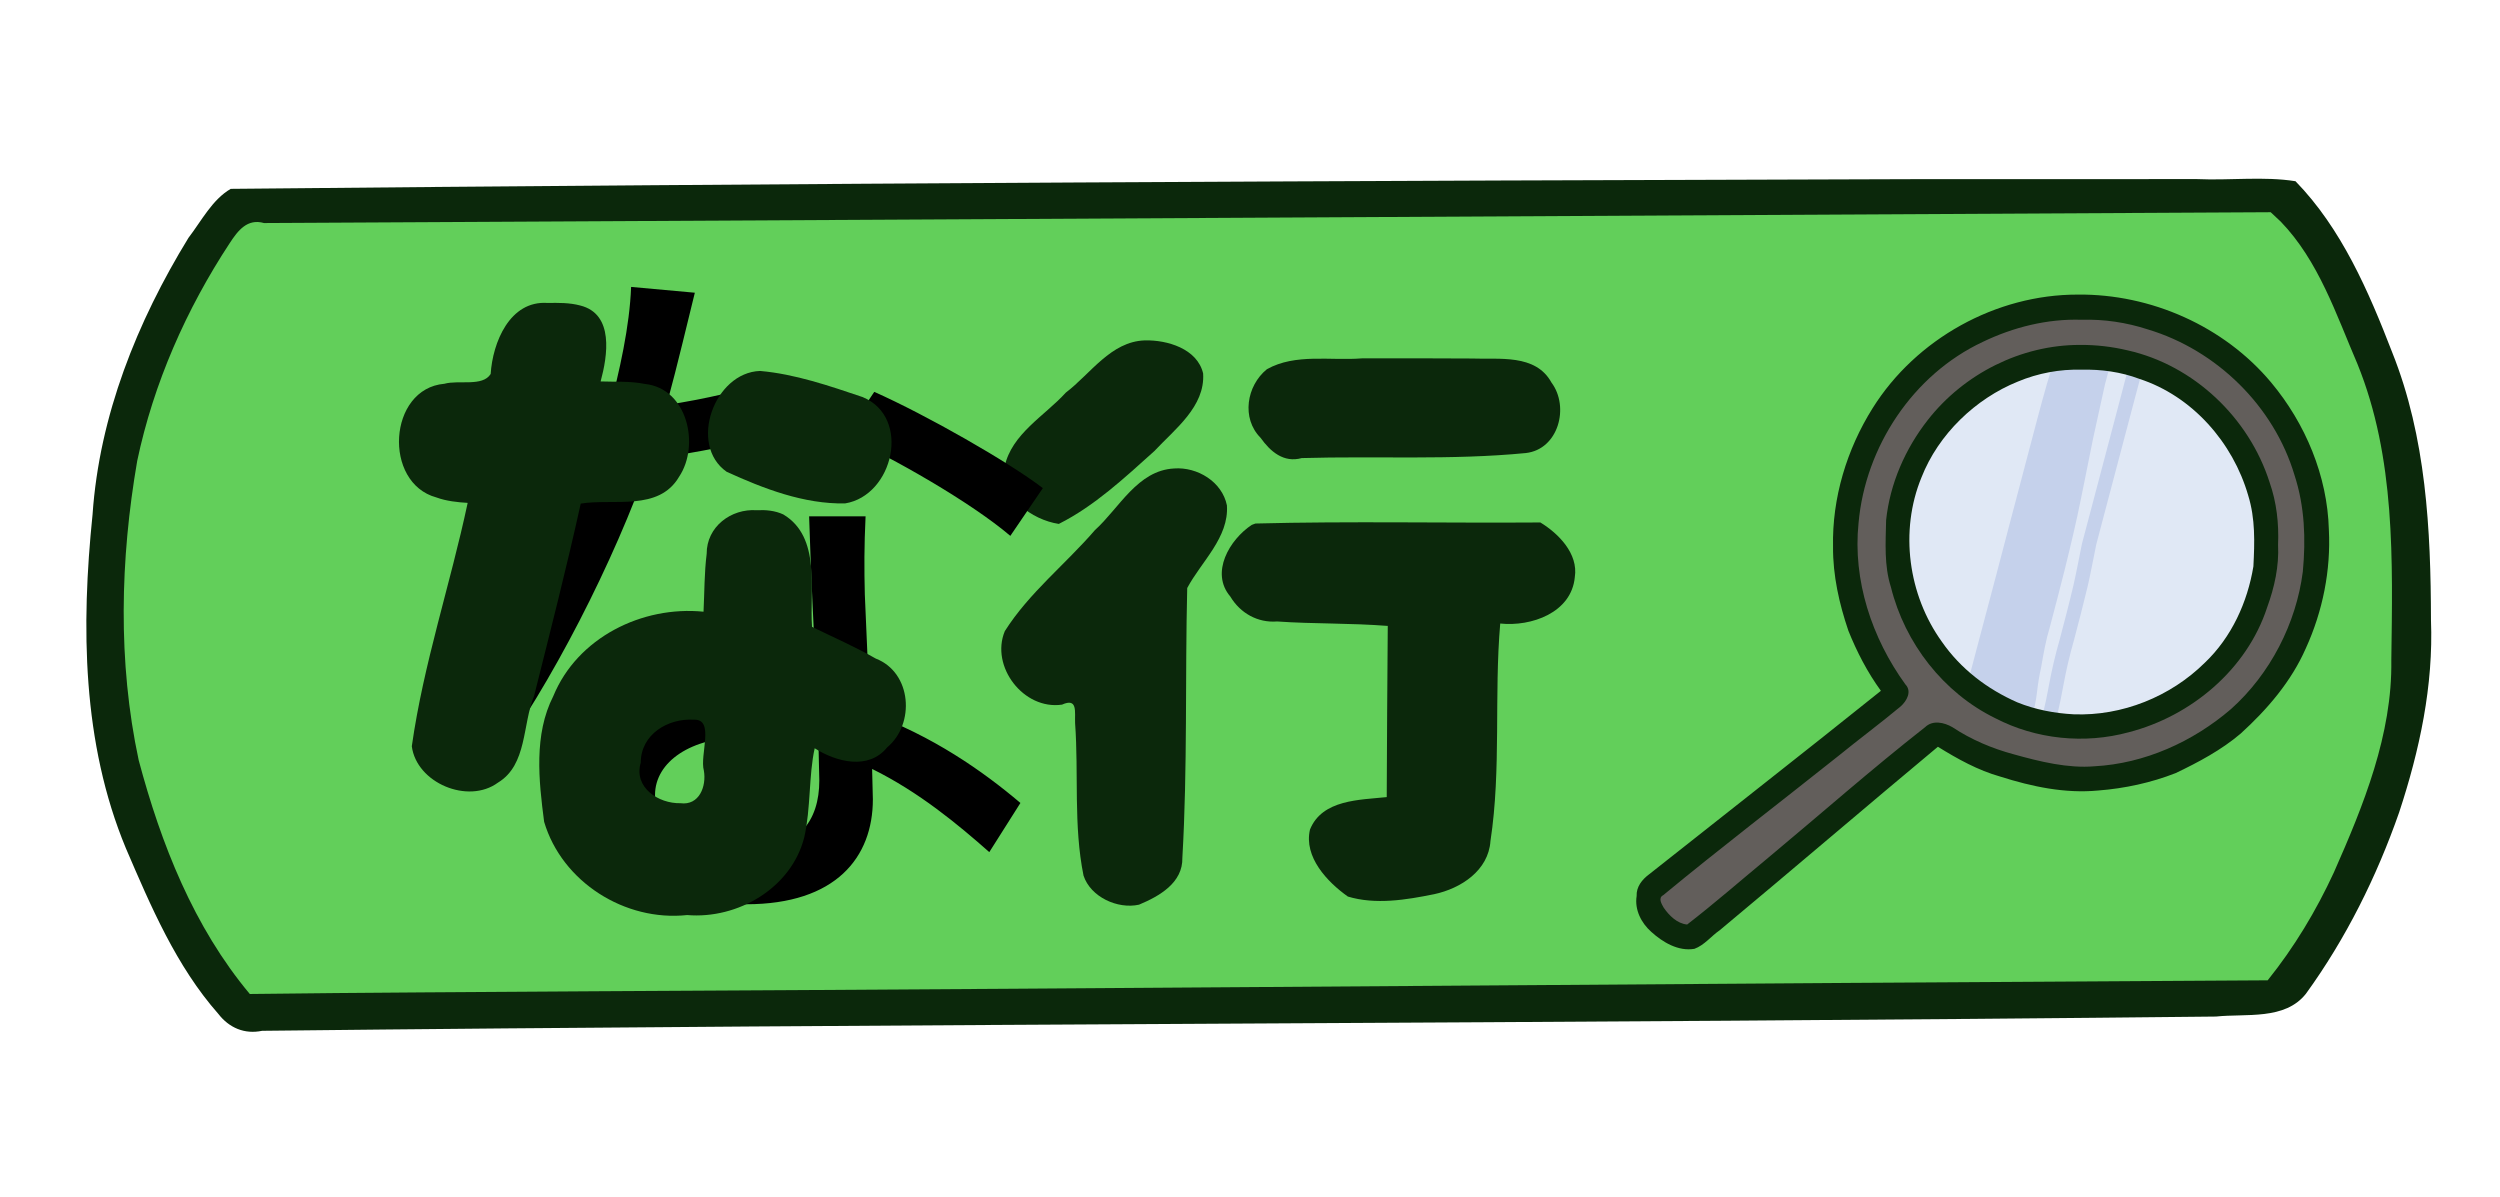
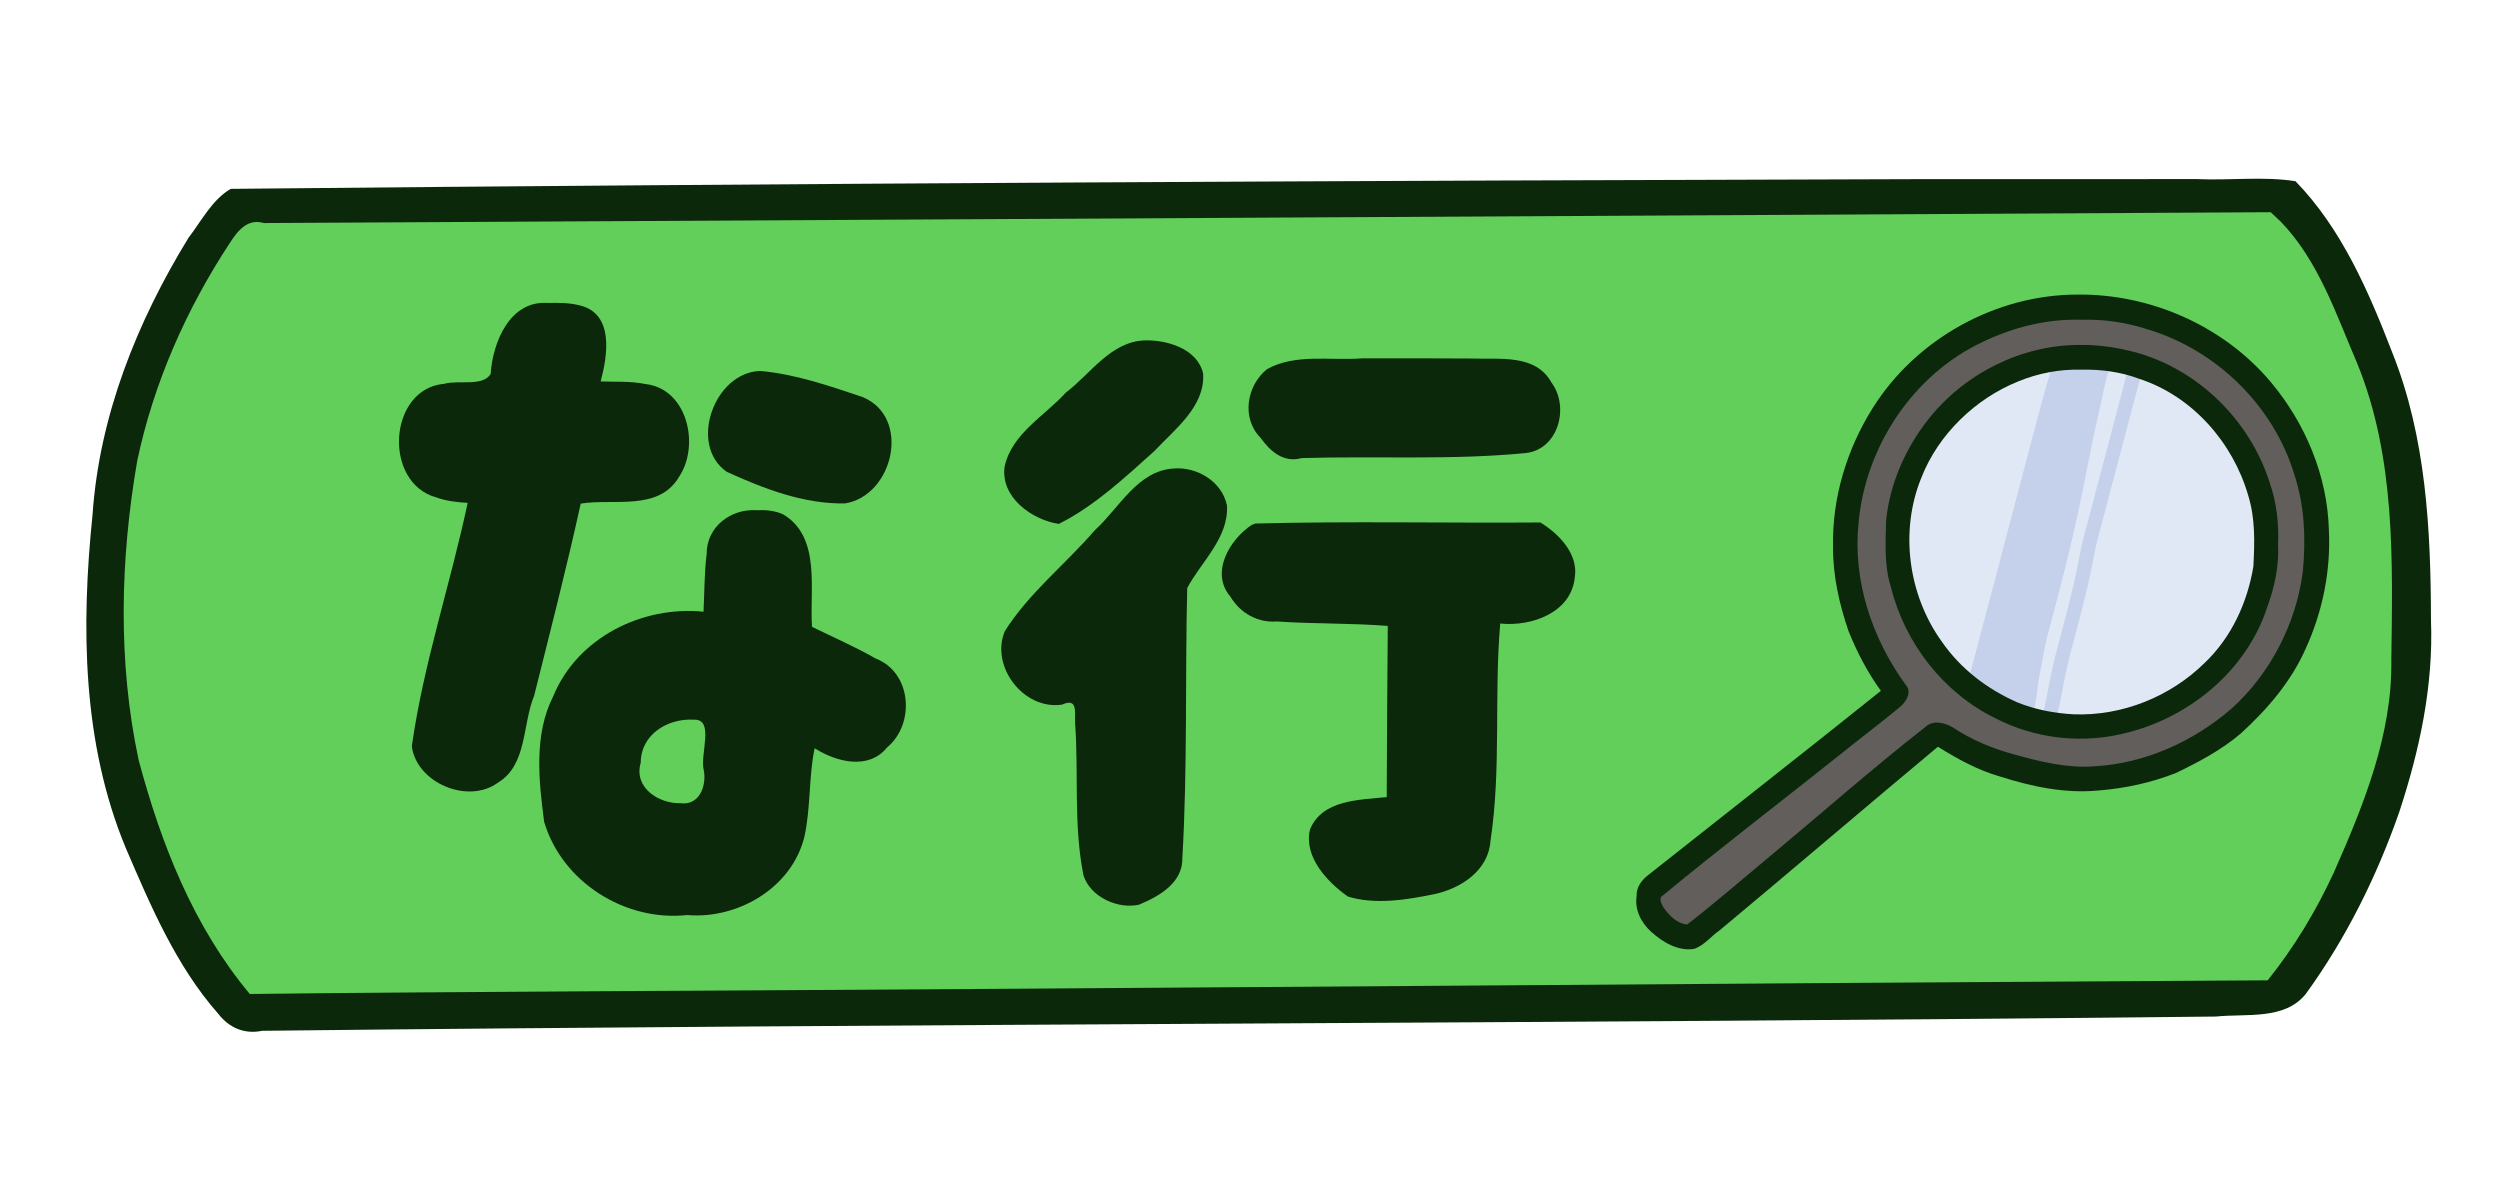
<svg xmlns="http://www.w3.org/2000/svg" viewBox="0 0 417.997 200" height="200" width="417.997" id="svg10" version="1.1">
  <defs id="defs14" />
  <g id="layer1">
    <path id="path21425" d="m 322.334,32.197 c -93.895,0.524 -187.791,1.014 -281.686,1.522 -2.623,0.674 -3.811,3.545 -5.532,5.432 -5.491,8.13 -9.464,17.225 -12.734,26.449 -5.488,16.163 -5.873,33.557 -4.64,50.423 1.719,16.725 8.054,32.8 17.089,46.896 1.782,2.351 3.264,5.127 5.73,6.802 27.686,0.032 55.398,-0.344 83.094,-0.471 85.316,-0.576 170.631,-1.192 255.947,-1.782 2.707,-0.68 3.734,-3.77 5.539,-5.663 6.111,-8.614 10.343,-18.428 13.913,-28.323 1.608,-5.061 3.313,-10.182 4.135,-15.415 -0.118,-15.774 1.267,-31.814 -2.155,-47.352 -2.517,-10.281 -6.957,-20.017 -11.991,-29.288 -2.214,-3.618 -4.76,-7.376 -8.476,-9.529 -19.409,0.043 -38.822,0.209 -58.233,0.299 z m 25.192,20.818 c 10.579,-0.066 21.395,4.364 28.428,12.362 6.973,7.408 10.557,17.803 9.562,27.938 -0.58,12.626 -8.162,24.577 -19.295,30.556 -6.353,3.529 -13.555,4.998 -20.715,4.624 -7.392,-0.842 -14.386,-3.526 -20.717,-7.371 -2.748,-0.819 -4.407,2.494 -6.496,3.728 -11.836,9.847 -23.413,20.019 -35.44,29.628 -1.492,1.455 -3.302,-0.772 -4.472,-1.586 -1.406,-1.17 -1.462,-3.566 0.369,-4.34 12.93,-10.493 26.267,-20.547 39.116,-31.098 1.909,-2.287 -1.052,-4.562 -2.039,-6.57 -8.031,-12.786 -7.325,-30.167 1.583,-42.403 6.783,-9.638 18.455,-15.535 30.117,-15.468 z m -250.151,2.051 c 3.531,-0.217 5.895,3.26 5.397,6.534 -0.488,2.105 1.131,4.293 3.389,3.788 11.512,0.151 23.058,0.335 34.584,0.504 2.729,2.521 4.269,7.148 1.26,10.1 -1.365,2.022 -4.224,0.673 -6.31,1.063 -10.892,0.073 -21.829,-0.146 -32.693,0.109 -3.109,0.714 -1.704,4.593 -2.011,6.87 -0.488,2.27 1.636,3.957 3.775,3.418 10.735,-0.326 22.402,1.042 30.809,8.383 6.082,4.825 9.199,12.837 8.616,20.436 0.549,8.006 -2.978,15.754 -7.509,22.279 -3.117,3.743 -6.3,8.271 -11.276,9.527 -2.966,0.053 -7.056,-3.193 -5.391,-6.381 4.169,-6.559 9.914,-12.493 11.454,-20.39 1.035,-5.732 1.197,-12.831 -3.498,-17.062 -2.236,-1.861 -5.081,0.241 -5.782,2.587 -5.644,11.878 -11.481,24.257 -21.833,32.864 -3.96,3.427 -9.28,5.4 -14.526,4.369 -5.497,-0.696 -10.85,-3.791 -13.131,-9.035 -3.93,-8.164 -3.751,-18.03 -0.499,-26.389 2.771,-5.919 7.541,-10.578 12.78,-14.416 2.38,-1.408 5.782,-2.83 5.602,-6.16 0.051,-3.327 0.607,-6.809 -0.287,-10.029 -2.149,-1.923 -5.349,-0.582 -7.963,-0.98 -3.749,-0.295 -8.436,1.063 -11.235,-2.21 -0.997,-1.705 -0.271,-3.829 -0.442,-5.768 -0.141,-2.692 3.371,-2.744 5.285,-3.116 4.365,-0.652 9.033,-0.407 13.531,-1.22 2.907,-1.803 1.155,-5.983 3.39,-8.319 1.092,-1.285 2.951,-1.39 4.513,-1.357 z m 93.738,5.52 c 2.29,-0.045 5.849,-0.164 6.662,2.539 -0.29,3.708 -3.79,6.007 -6.043,8.621 -4.588,4.291 -9.159,8.839 -14.718,11.848 -2.068,0.544 -4.133,-1.339 -5.161,-2.961 -1.041,-2.43 0.371,-4.793 2.189,-6.346 4.944,-4.701 9.819,-9.53 15.383,-13.526 0.524,-0.233 1.13,-0.146 1.689,-0.176 z m 43.736,2.781 c 6.698,0.11 13.468,-0.055 20.149,0.838 2.923,1.458 3.282,6.646 0.131,7.953 -7.342,0.998 -14.854,0.564 -22.22,0.856 -5.904,0.089 -11.809,0.103 -17.714,0.121 -1.726,-1.744 -4.002,-4.093 -2.53,-6.726 0.762,-2.507 3.546,-2.722 5.662,-2.678 5.522,-0.235 10.983,-0.369 16.522,-0.364 z m -37.872,18.458 c 2.699,-0.134 6.151,2.861 4.192,5.581 -1.635,3.738 -4.741,6.687 -6.208,10.452 -0.173,15.499 -0.347,30.999 -0.52,46.498 -2.09,1.912 -4.759,4.78 -7.858,3.01 -3.304,-1.311 -2.263,-5.287 -2.628,-7.978 -0.393,-7.831 -0.176,-15.787 -0.889,-23.637 -0.49,-2.114 -3.005,-2.635 -4.7,-1.642 -3.439,1.072 -7.033,-1.427 -7.416,-4.955 -0.542,-3.002 2.557,-4.936 4.135,-7.052 5.434,-5.521 10.775,-11.311 15.964,-17.136 1.601,-1.608 3.49,-3.299 5.928,-3.14 z m 37.164,9.189 c 7.663,0 15.326,0 22.989,0 1.698,1.596 3.667,3.673 2.518,6.226 -1.89,3.908 -6.707,3.56 -10.34,3.77 -3.261,0.646 -1.987,4.576 -2.294,6.934 -0.383,10.794 0.12,21.673 -1.314,32.399 -0.341,4.25 -4.953,5.566 -8.458,6.108 -3.352,0.308 -6.889,1.169 -10.198,0.352 -2.241,-1.519 -4.427,-3.936 -4.854,-6.663 1.248,-3.272 5.491,-2.613 8.203,-3.071 2.13,0.118 5.374,-0.416 4.921,-3.264 -0.115,-10.266 0.388,-20.568 0.369,-30.828 -0.575,-3.047 -4.33,-1.827 -6.519,-2.068 -5.975,-0.228 -12.018,0.513 -17.892,-0.831 -2.983,-0.967 -4.564,-5 -2.18,-7.382 1.168,-1.727 3.117,-1.913 5.071,-1.682 6.659,0 13.318,0 19.977,0 z" style="fill:#62cf5a;fill-opacity:1;stroke-width:0.356" />
    <path id="path21427" d="m 87.314,106.283 c -2.844,0.86 -3.884,4.157 -5.244,6.502 -2.012,4.527 -2.757,9.874 -1.4,14.671 2.095,3.947 7.584,5.701 11.519,3.619 2.179,-2.117 0.565,-5.507 0.526,-8.115 -0.95,-5.109 -1.133,-10.451 -2.831,-15.376 -0.499,-0.904 -1.543,-1.439 -2.569,-1.301 z" style="fill:#62cf5a;fill-opacity:1;stroke-width:0.356" />
    <path id="path21429" d="m 104.819,98.432 c -2.254,-0.346 -5.236,1.061 -4.449,3.765 0.684,4.576 0.972,9.307 1.995,13.775 0.875,2.274 4.173,1.442 4.647,-0.687 1.908,-4.446 4.144,-8.856 5.298,-13.559 0.012,-3.141 -3.703,-3.411 -6.042,-3.295 -0.483,-0.005 -0.966,-0.004 -1.449,0.001 z" style="fill:#62cf5a;fill-opacity:1;stroke-width:0.356" />
  </g>
  <g id="g18">
    <path id="path22" d="m 40.175,170.681 c -4.603,-1.281 -15.543,-20.419 -19.757,-34.561 -4.198,-14.087 -5.07,-21.236 -4.499,-36.881 0.783,-21.466 3.153,-32.074 10.734,-48.04 3.868,-8.147 5.375,-10.561 9.989,-16.002 l 2.015,-2.376 124.536,-0.757 c 68.495,-0.416 145.983,-0.797 172.197,-0.845 l 47.661,-0.088 3.362,4.066 c 4.182,5.058 11.321,19.845 14.123,29.254 3.118,10.469 3.936,16.31 4.518,32.257 0.42,11.514 0.234,15.917 -0.931,22.087 -2.269,12.011 -5.358,21.347 -10.402,31.439 -5.555,11.113 -10.281,17.459 -13.458,18.069 -1.251,0.24 -8.913,0.472 -17.028,0.515 -178.511,0.939 -318.796,1.861 -319.817,2.101 -0.716,0.168 -2.175,0.063 -3.242,-0.234 z m 264.043,-4.859 75.506,-0.543 3.238,-4.014 c 5.124,-6.352 12.475,-22.045 15.62,-33.343 2.749,-9.876 2.82,-10.561 2.788,-27.02 -0.05,-25.719 -1.875,-33.719 -12.824,-56.209 -1.259,-2.586 -3.563,-6.03 -5.121,-7.655 l -2.833,-2.953 -170.017,0.899 -170.017,0.899 -2.937,3.4 c -4.083,4.726 -11.823,21.188 -14.481,30.798 -5.016,18.136 -5.282,43.057 -0.644,60.374 3.016,11.262 10.251,26.832 15.446,33.241 l 3.171,3.912 93.799,-0.621 c 51.589,-0.342 127.777,-0.866 169.305,-1.164 z M 119.725,147.83 c -3.599,-3.501 -3.281,-5.956 1.514,-11.682 2.228,-2.661 4.99,-6.834 6.138,-9.274 3.731,-7.93 3.49,-17.269 -0.539,-20.816 -1.485,-1.307 -1.697,-1.077 -3.995,4.331 -7.2,16.942 -16.821,29.463 -26.484,34.466 -6.466,3.348 -17.191,1.433 -22.25,-3.974 -7.241,-7.738 -8.763,-22.808 -3.444,-34.111 2.497,-5.307 10.721,-13.742 15.131,-15.519 2.684,-1.082 2.752,-1.242 2.752,-6.495 v -5.386 h -7.763 c -6.955,0 -8.016,-0.212 -10.198,-2.038 -2.006,-1.679 -2.435,-2.716 -2.435,-5.887 0,-6.246 2.061,-7.596 12.389,-8.116 l 8.44,-0.425 0.248,-2.533 c 0.376,-3.847 1.904,-6.162 4.693,-7.107 5.623,-1.907 11.115,1.638 11.115,7.174 v 2.794 l 18.302,0.258 18.302,0.258 2.093,2.369 c 2.889,3.271 2.872,8.349 -0.037,11.179 l -2.13,2.073 h -19.133 -19.133 v 2.955 2.955 l 6.292,0.013 c 12.005,0.024 21.177,3.185 28.453,9.807 4.945,4.5 7.662,10.215 8.371,17.606 1.021,10.641 -2.52,20.963 -10.299,30.021 -6.917,8.053 -11.8,9.574 -16.395,5.104 z M 91.384,128.602 c -0.111,-0.555 -0.867,-5.629 -1.682,-11.275 -1.315,-9.117 -1.616,-10.091 -2.688,-8.702 -3.204,4.155 -4.816,8.528 -4.887,13.255 -0.064,4.247 0.218,5.166 2.021,6.587 2.276,1.793 7.586,1.892 7.236,0.135 z m 16.204,-19.838 c 1.461,-3.55 2.656,-6.866 2.656,-7.369 0,-0.523 -1.695,-0.915 -3.959,-0.915 h -3.959 l 0.52,4.011 c 0.286,2.206 0.73,5.661 0.986,7.677 0.257,2.016 0.609,3.528 0.783,3.359 0.174,-0.169 1.511,-3.212 2.973,-6.762 z m 78.473,40.697 c -4.206,-1.652 -4.649,-3.536 -4.649,-19.785 0,-11.807 -0.231,-14.955 -1.041,-14.167 -1.277,1.242 -5.426,1.32 -7.686,0.144 -2.516,-1.31 -4.542,-5.721 -3.95,-8.599 0.329,-1.602 2.911,-4.775 7.289,-8.96 3.729,-3.564 8.484,-8.688 10.567,-11.386 2.083,-2.698 4.942,-5.487 6.353,-6.197 5.013,-2.522 11.034,0.439 11.034,5.426 0,1.083 -1.545,4.182 -3.432,6.887 l -3.432,4.918 -0.256,23.816 -0.256,23.816 -2.834,2.463 c -2.928,2.544 -4.513,2.878 -7.704,1.625 z m 38.423,-1.743 c -1.371,-1.059 -3.061,-3.251 -3.757,-4.871 -1.161,-2.703 -1.127,-3.126 0.409,-5.136 1.382,-1.808 2.567,-2.264 6.794,-2.612 l 5.12,-0.422 0.236,-15.832 0.236,-15.832 h -11.235 c -10.821,0 -11.334,-0.081 -13.905,-2.186 -3.54,-2.898 -3.696,-7.103 -0.374,-10.098 l 2.296,-2.071 h 23.613 23.613 l 2.296,2.071 c 5.298,4.777 1.129,12.284 -6.823,12.284 h -3.779 l -0.277,18.788 c -0.311,21.142 -0.751,22.9 -6.379,25.499 -1.728,0.798 -5.943,1.651 -9.368,1.897 -5.563,0.399 -6.492,0.242 -8.718,-1.478 z M 171.932,83.939 c -2.005,-1.641 -2.67,-2.892 -2.67,-5.019 0,-3.196 0.495,-3.793 11.436,-13.783 6.919,-6.318 7.822,-6.876 11.123,-6.876 6.969,0 10.107,3.914 7.012,8.745 -3.557,5.551 -19.346,19.12 -22.249,19.12 -1.09,0 -3.183,-0.984 -4.651,-2.186 z m 40.251,-10.864 c -2.924,-2.844 -2.876,-7.084 0.109,-9.813 2.238,-2.046 2.252,-2.047 22.495,-2.047 20.243,0 20.257,0.002 22.495,2.047 3.146,2.875 3.124,7.709 -0.047,10.135 -2.166,1.657 -3.364,1.75 -22.605,1.75 h -20.318 z" style="fill:#000000;stroke-width:0.856" />
    <path style="fill:#e0e8f5;fill-opacity:1;stroke-width:0.395" d="m 355.056,61.271 c -14.471,-4.043 -31.096,5.388 -35.505,19.631 -1.648,5.456 -2.489,11.292 -0.69,16.833 3.061,12.793 15.068,23.001 28.371,23.12 13.023,-0.056 26.216,-8.586 29.846,-21.425 4.649,-14.54 -3.755,-31.982 -18.174,-37.1 -1.271,-0.392 -2.558,-0.731 -3.847,-1.058 z" id="path3453" />
    <path style="fill:#c5d1eb;fill-opacity:1;stroke-width:0.138" id="path3455" d="m 346.277,58.108 c -0.483,1.954 -1,3.899 -1.51,5.847 -0.636,3.011 -1.264,6.023 -1.963,9.021 -0.644,3.33 -1.32,6.653 -1.969,9.982 -0.784,4.035 -1.754,8.029 -2.759,12.013 -0.808,3.171 -1.653,6.333 -2.489,9.497 -0.69,2.216 -1.093,4.493 -1.511,6.77 -0.328,1.433 -0.567,2.87 -0.731,4.329 -0.09,0.827 -0.255,1.642 -0.425,2.455 0,0 7.226,0.314 7.226,0.314 v 0 c 0.17,-0.829 0.337,-1.66 0.427,-2.502 0.162,-1.448 0.389,-2.874 0.709,-4.297 0.397,-2.264 0.786,-4.529 1.46,-6.732 0.838,-3.164 1.669,-6.33 2.462,-9.506 0.989,-3.997 1.951,-8.001 2.756,-12.039 0.649,-3.325 1.369,-6.636 2.006,-9.964 0.684,-2.996 1.297,-6.007 1.976,-9.004 0.518,-1.95 1.033,-3.901 1.578,-5.844 0,0 -7.245,-0.342 -7.245,-0.342 z" />
    <path style="fill:#c5d1eb;fill-opacity:1;stroke-width:0.138" id="path3457" d="m 344.099,58.494 c -0.71,1.803 -1.263,3.662 -1.805,5.521 -0.572,1.989 -1.12,3.985 -1.648,5.987 -0.53,2.055 -1.082,4.105 -1.623,6.157 -0.551,2.1 -1.099,4.201 -1.66,6.298 -0.523,1.931 -1.019,3.869 -1.531,5.803 -0.656,2.475 -1.295,4.954 -1.946,7.431 -0.769,2.918 -1.54,5.836 -2.318,8.752 -0.672,2.538 -1.343,5.076 -2.014,7.614 -0.444,1.672 -0.902,3.34 -1.347,5.011 -0.223,0.837 -0.111,0.415 -0.335,1.269 0,0 7.221,0.341 7.221,0.341 v 0 c 0.228,-0.854 0.116,-0.431 0.335,-1.269 0.439,-1.67 0.863,-3.344 1.301,-5.014 0.668,-2.538 1.338,-5.076 2.008,-7.614 0.764,-2.919 1.535,-5.836 2.305,-8.753 0.66,-2.476 1.327,-4.951 1.979,-7.429 0.508,-1.935 1.034,-3.865 1.534,-5.802 0.548,-2.101 1.107,-4.2 1.664,-6.298 0.542,-2.052 1.068,-4.108 1.624,-6.157 0.533,-1.994 1.052,-3.992 1.63,-5.974 0.547,-1.839 1.088,-3.69 1.863,-5.448 0,0 -7.241,-0.426 -7.241,-0.426 z" />
    <path style="fill:#c5d1eb;fill-opacity:1;stroke-width:0.138" id="path3459" d="m 356.185,60.261 c -0.563,2.182 -1.141,4.359 -1.717,6.538 -0.712,2.704 -1.426,5.407 -2.14,8.111 -0.698,2.636 -1.395,5.273 -2.087,7.911 -0.711,2.699 -1.427,5.397 -2.141,8.095 -0.474,2.316 -0.9,4.639 -1.422,6.946 -0.716,3.046 -1.512,6.073 -2.307,9.099 -0.725,2.511 -1.316,5.047 -1.79,7.616 -0.269,1.502 -0.58,2.995 -0.933,4.479 -0.242,1.04 -0.567,2.058 -0.74,3.112 0,0 2.409,0.098 2.409,0.098 v 0 c 0.175,-1.05 0.499,-2.064 0.74,-3.1 0.35,-1.487 0.655,-2.984 0.922,-4.489 0.466,-2.566 1.057,-5.097 1.776,-7.604 0.794,-3.029 1.593,-6.057 2.315,-9.104 0.524,-2.304 0.953,-4.625 1.423,-6.94 0.711,-2.699 1.422,-5.397 2.135,-8.095 0.7,-2.636 1.395,-5.273 2.091,-7.91 0.714,-2.704 1.428,-5.407 2.144,-8.11 0.576,-2.18 1.15,-4.36 1.737,-6.537 0,0 -2.414,-0.114 -2.414,-0.114 z" />
    <path style="fill:#000000;stroke-width:0.184" d="m 279.445,156.404 c -0.931,-0.403 -3.016,-2.244 -3.585,-3.166 -0.757,-1.226 -0.965,-2.625 -0.599,-4.033 0.229,-0.88 0.431,-1.233 0.816,-1.424 0.282,-0.139 9.532,-7.395 20.557,-16.123 l 20.044,-15.869 -0.41,-0.485 c -1.895,-2.243 -4.382,-6.69 -5.791,-10.359 -1.045,-2.718 -2.246,-8.323 -2.448,-11.422 -0.778,-11.928 4.319,-24.602 13.055,-32.457 6.755,-6.074 15.032,-9.6 23.949,-10.204 8.629,-0.584 17.868,1.852 25.17,6.635 7.368,4.826 12.93,12.12 15.797,20.715 3.73,11.182 1.914,24.649 -4.675,34.67 -1.708,2.597 -5.509,6.862 -7.858,8.817 -2.598,2.161 -7.97,5.29 -11.146,6.492 -3.091,1.17 -8.37,2.286 -11.835,2.503 -4.426,0.277 -7.347,-0.062 -12.681,-1.471 -5.298,-1.399 -8.08,-2.573 -11.642,-4.913 -1.146,-0.753 -2.182,-1.339 -2.301,-1.303 -0.119,0.038 -2.039,1.611 -4.267,3.5 -2.228,1.889 -8.429,7.127 -13.78,11.639 -5.351,4.513 -12.508,10.554 -15.904,13.426 -3.396,2.871 -6.261,5.198 -6.368,5.17 -0.106,-0.026 -0.23,0.089 -0.276,0.26 -0.138,0.522 -1.854,0.253 -3.823,-0.599 z m 65.937,-35.472 c 7.877,0.721 16.488,-2.095 22.618,-7.397 4.897,-4.235 7.869,-8.926 9.511,-15.011 0.986,-3.658 1.217,-5.614 1.052,-8.954 -0.423,-8.574 -4.132,-16.362 -10.44,-21.925 -3.432,-3.027 -6.605,-4.804 -11.019,-6.173 -14.163,-4.391 -29.401,2.15 -36.369,15.614 -1.526,2.949 -2.947,8.294 -3.084,11.6 -0.315,7.657 2.056,14.945 6.809,20.934 3.475,4.379 8.181,7.751 13.8,9.891 1.34,0.51 4.868,1.214 7.121,1.42 z" id="path3450" />
    <path style="fill:#625e5b;fill-opacity:1;stroke-width:0.279" d="m 357.601,52.997 c -13.99,-3.666 -29.712,1.139 -39.071,12.205 -8.917,10.346 -12.126,25.529 -7.298,38.536 1.39,4.379 3.805,8.346 6.377,12.026 -0.686,1.798 -3.141,2.694 -4.52,4.128 -11.994,9.6 -24.198,18.947 -36.127,28.622 -2.043,1.466 -0.313,4.291 1.088,5.608 1.214,1.089 2.895,2.304 4.576,2.084 13.687,-10.989 26.797,-22.748 40.497,-33.736 2.235,-0.635 4.018,1.723 5.964,2.478 4.658,2.294 9.857,3.494 14.881,4.538 8.793,1.105 17.866,-1.247 25.231,-6.155 10.505,-6.462 17.175,-18.477 17.645,-30.747 0.763,-12.613 -5.101,-25.412 -15.266,-32.895 -4.136,-3.133 -8.915,-5.418 -13.975,-6.692 z m -1.452,7.273 c 11.98,3.001 21.418,13.733 23.019,25.957 1.063,6.823 -0.524,13.96 -3.828,19.968 -7.152,12.394 -23.266,18.945 -36.922,14.232 -10.236,-3.273 -18.229,-12.155 -20.735,-22.561 -3.159,-11.39 1.443,-24.083 10.523,-31.46 7.605,-6.556 18.307,-8.729 27.943,-6.136 z" id="path3470" />
  </g>
  <g style="display:inline;opacity:1" id="layer2">
    <path id="path21442" d="m 191.396,56.913 c -5.673,0.194 -9.052,5.589 -13.19,8.729 -3.55,3.913 -9.065,6.88 -10.24,12.395 -0.701,5.118 4.582,8.883 9.065,9.562 5.983,-3.004 11.016,-7.726 15.979,-12.183 3.406,-3.647 8.509,-7.441 8.152,-12.972 -0.966,-4.146 -6.026,-5.629 -9.766,-5.531 z" style="fill:#0b280b;fill-opacity:1;stroke-width:0.504" />
    <path id="path21444" d="m 196.314,78.328 c -6.131,0.316 -9.183,6.645 -13.24,10.304 -4.919,5.706 -11.026,10.498 -15.072,16.896 -2.449,5.902 3.14,13.219 9.566,12.286 2.663,-1.193 2.11,1.194 2.188,3.105 0.61,8.434 -0.288,17.13 1.41,25.485 1.182,3.574 5.701,5.648 9.272,4.858 3.372,-1.409 7.355,-3.633 7.253,-7.865 0.871,-15 0.447,-30.055 0.81,-45.076 2.339,-4.405 7.003,-8.448 6.638,-13.821 -0.804,-3.956 -4.943,-6.458 -8.826,-6.173 z" style="fill:#0b280b;fill-opacity:1;stroke-width:0.504" />
    <path id="path21446" d="m 227.727,59.916 c -5.249,0.431 -11.127,-0.868 -15.908,1.82 -3.4,2.77 -4.291,8.203 -1.051,11.467 1.631,2.289 3.854,4.228 6.883,3.387 12.476,-0.365 25.024,0.372 37.455,-0.84 5.475,-0.611 7.345,-7.717 4.297,-11.79 -2.668,-4.85 -8.775,-3.827 -13.373,-4.018 -6.101,-0.048 -12.202,-0.031 -18.303,-0.027 z" style="fill:#0b280b;fill-opacity:1;stroke-width:0.504" />
    <path id="path21448" d="m 209.282,87.765 c -3.687,2.446 -6.982,7.987 -3.575,11.974 1.655,2.774 4.579,4.428 7.825,4.169 6.158,0.436 12.347,0.244 18.5,0.754 -0.093,9.537 -0.119,19.075 -0.172,28.612 -4.501,0.479 -10.797,0.384 -12.833,5.428 -1.067,4.584 2.887,8.757 6.333,11.2 4.639,1.403 9.764,0.555 14.447,-0.398 4.448,-0.956 9.058,-3.937 9.397,-8.886 1.828,-12.041 0.589,-24.284 1.633,-36.365 5.189,0.553 11.915,-1.804 12.469,-7.753 0.618,-3.939 -2.761,-7.326 -5.759,-9.144 -15.872,0.118 -31.829,-0.236 -47.648,0.177 l -0.471,0.177 z" style="fill:#0b280b;fill-opacity:1;stroke-width:0.504" />
    <path id="path21450" d="m 321.74,29.949 c -94.388,0.253 -188.777,0.701 -283.161,1.627 -3.084,1.779 -4.899,5.368 -7.07,8.194 -8.59,14.011 -14.896,29.726 -16.033,46.254 -1.926,18.685 -1.751,38.187 5.568,55.797 4.162,9.686 8.415,19.707 15.457,27.695 1.807,2.337 4.385,3.45 7.326,2.834 108.89,-1.221 217.792,-1.203 326.682,-2.384 4.997,-0.535 11.518,0.657 15.043,-3.818 6.684,-9.221 11.831,-19.584 15.583,-30.322 3.418,-10.374 5.75,-21.188 5.321,-32.167 -0.031,-15.113 -0.804,-30.559 -6.49,-44.761 -3.939,-10.193 -8.471,-20.699 -16.162,-28.597 -5.299,-0.849 -10.989,-0.107 -16.435,-0.357 -15.21,0.002 -30.419,-0.009 -45.629,0.006 z m 59.586,7.095 c 6.353,6.577 9.285,15.554 12.831,23.796 6.38,15.708 5.891,32.875 5.668,49.537 0.188,12.426 -4.658,24.295 -9.607,35.499 -2.958,6.404 -6.615,12.493 -11.064,18.031 -93.162,0.517 -186.323,1.337 -279.486,1.829 -19.3,0.138 -38.6,0.213 -57.899,0.458 -9.39,-11.218 -14.849,-25.101 -18.58,-39.091 -3.524,-16.452 -3.08,-33.623 -0.249,-50.04 2.73,-12.973 8.209,-25.379 15.484,-36.436 1.359,-2.077 2.932,-4.131 5.715,-3.333 111.839,-0.602 223.677,-1.205 335.516,-1.811 0.557,0.521 1.113,1.041 1.67,1.562 z" style="fill:#0b280b;fill-opacity:1;stroke-width:0.504" />
    <path id="path21454" d="m 347.38,49.255 c -13.66,-0.019 -27.018,7.408 -34.268,18.974 -4.329,6.895 -6.8,15.026 -6.63,23.193 -0.037,4.779 1.029,9.518 2.56,14.022 1.42,3.543 3.193,6.969 5.442,10.059 -12.857,10.312 -25.84,20.448 -38.757,30.682 -1.17,0.868 -2.156,2.096 -2.084,3.632 -0.359,2.289 0.763,4.49 2.442,5.983 1.924,1.746 4.526,3.303 7.216,2.843 1.669,-0.604 2.805,-2.13 4.246,-3.116 12.201,-10.167 24.281,-20.511 36.466,-30.67 3.287,2.038 6.696,3.937 10.442,4.992 5.271,1.672 10.803,2.856 16.361,2.323 4.424,-0.342 8.83,-1.292 12.962,-2.914 3.817,-1.827 7.62,-3.847 10.856,-6.6 4.453,-4.05 8.472,-8.72 10.905,-14.28 2.816,-6.182 4.193,-13.021 3.844,-19.814 -0.243,-8.99 -3.916,-17.751 -9.653,-24.618 -7.875,-9.417 -20.117,-14.82 -32.352,-14.693 z m 0.636,4.209 c 3.792,-0.107 7.493,0.439 11.094,1.612 11.516,3.456 21.101,12.854 24.528,24.364 1.712,5.246 1.903,10.692 1.391,16.14 -1.106,8.667 -5.473,17.138 -12.004,22.97 -6.354,5.468 -14.457,9.124 -22.84,9.572 -4.396,0.377 -9.101,-0.775 -13.456,-1.993 -3.635,-0.975 -7.134,-2.451 -10.273,-4.535 -1.378,-0.803 -3.302,-1.253 -4.584,-0.01 -8.929,6.995 -17.444,14.513 -26.153,21.764 -4.531,3.747 -9.047,7.694 -13.631,11.231 -1.661,-0.149 -3.025,-1.508 -3.926,-2.826 -0.335,-0.601 -0.979,-1.626 -0.078,-2.076 9.582,-7.913 19.474,-15.466 29.205,-23.216 3.472,-2.825 7.073,-5.497 10.509,-8.36 1.017,-0.906 1.909,-2.501 0.778,-3.675 -5.6,-7.729 -8.818,-17.387 -7.829,-26.974 1.126,-12.748 9.1,-24.819 20.763,-30.285 5.121,-2.463 10.793,-3.885 16.496,-3.704 z m -24.416,71.1 c -0.021,0.006 -0.176,-0.044 0,0 z" style="fill:#0b280b;fill-opacity:1;stroke-width:0.178" />
    <path id="path21458" d="m 347.749,57.669 c -9.817,-0.011 -19.388,4.831 -25.414,12.542 -3.775,4.806 -6.341,10.663 -6.979,16.759 -0.074,3.742 -0.355,7.579 0.805,11.2 2.325,9.355 8.761,17.666 17.455,21.917 6.81,3.532 14.913,4.357 22.31,2.343 10.435,-2.7 19.743,-10.484 23.135,-20.867 1.224,-3.355 2.01,-6.894 1.829,-10.483 0.151,-3.54 -0.239,-7.099 -1.424,-10.452 -3.431,-10.763 -12.643,-19.551 -23.716,-22.045 -2.617,-0.625 -5.31,-0.935 -8.002,-0.914 z m 0.312,4.143 c 3.231,-0.077 6.562,0.37 9.63,1.531 8.842,2.877 15.654,10.63 18.208,19.506 1.203,3.89 1.07,7.832 0.866,11.851 -0.992,6.017 -3.657,11.854 -8.112,16.098 -5.751,5.686 -13.84,8.945 -21.941,8.633 -3.207,-0.167 -6.442,-0.785 -9.421,-2 -5.047,-2.218 -9.468,-5.6 -12.616,-10.136 -5.629,-7.819 -7.087,-18.508 -3.411,-27.46 2.836,-7.25 9.061,-13.183 16.11,-16.032 3.385,-1.417 7.058,-2.097 10.688,-1.991 z" style="fill:#0b280b;fill-opacity:1;stroke-width:0.178" />
  </g>
  <g id="layer3">
    <path d="m 79.851,63.039 c 6.995,9.325 12.519,19.62 18.271,29.727 0,0 14.953,-8.626 14.953,-8.626 v 0 C 107.239,74.021 101.655,63.738 95.122,54.044 c 0,0 -15.27,8.995 -15.27,8.995 z" id="path21473" style="fill:#62cf5a;fill-opacity:1" />
    <path d="m 83.115,58.625 c 0.311,0.312 0.677,0.578 0.934,0.935 1.518,2.111 4.054,6.639 5.089,8.556 4.057,7.514 7.608,15.277 11.224,23.008 4.796,10.788 9.808,21.485 14.452,32.34 3.721,8.098 0.429,6.156 15.871,-6.023 0.388,-0.306 -0.949,-0.322 -1.354,-0.606 -2.37,-1.662 -5.002,-4.327 -7.023,-6.233 -5.974,-5.955 -11.173,-12.606 -16.795,-18.88 -2.311,-2.58 -4.673,-5.114 -7.002,-7.678 -1.06,-1.21 -2.126,-2.415 -3.18,-3.631 -1.055,-1.218 -3.882,-4.494 -5.007,-5.97 C 90.104,74.154 90.068,73.329 89.755,73.514 73.649,83.038 71.633,78.96 76.989,85.676 c 0.792,1.107 1.631,2.182 2.375,3.322 0.101,0.154 2.712,4.444 3.031,5.377 0.071,0.208 -0.676,-0.3 -0.5,-0.432 C 86.605,90.426 92.527,88.339 96.4,83.918 97.416,82.759 94.98,81.182 94.271,79.814 91.821,74.536 89.396,69.242 87.109,63.891 c -0.594,-1.391 -1.21,-2.774 -1.73,-4.195 -0.265,-0.723 0.07,-2.57 -0.62,-2.226 -5.212,2.599 -9.66,6.507 -14.491,9.76 2.095,3.559 3.727,7.369 5.286,11.186 0.51,1.249 1.12,2.467 1.475,3.769 0.133,0.486 -0.47,1.766 -0.035,1.511 4.845,-2.848 9.227,-6.418 13.84,-9.627 -4.997,-4.552 -7.76,-10.864 -11.867,-16.115 -0.502,-0.641 -0.994,-2.072 -1.73,-1.724 -5.632,2.665 -10.523,6.675 -15.785,10.012 1.533,7.431 3.806,14.705 5.295,22.145 0.197,0.982 -0.524,3.343 0.408,2.977 5.45,-2.135 10.039,-6.024 15.058,-9.036 -0.317,-0.955 -1.302,-3.876 -1.425,-4.508 -1.137,-5.826 11.812,-16.59 -13.973,7.765 -0.671,0.634 1.459,1.139 2.113,1.79 0.994,0.99 1.882,2.083 2.822,3.124 0.859,0.948 1.718,1.897 2.578,2.845 0.625,0.665 1.259,1.322 1.876,1.994 0.408,0.445 0.891,0.838 1.2,1.357 0.634,1.063 2.229,6.097 2.317,6.371 0.617,1.923 1.193,3.858 1.79,5.787 2.529,7.738 4.809,15.564 7.544,23.235 0.287,0.806 0.116,2.653 0.931,2.393 5.698,-1.822 10.759,-5.234 16.138,-7.85 -0.465,-1.245 -0.932,-2.489 -1.394,-3.736 -3.078,-8.305 -0.857,-2.29 -4.21,-11.717 -1.328,-3.733 -3.049,-8.703 -4.689,-12.405 -0.379,-0.855 -0.886,-1.647 -1.33,-2.47 -5.446,2.937 -11.493,4.963 -16.339,8.81 -1.036,0.823 0.171,2.641 0.252,3.962 0.325,5.263 0.242,4.432 0.636,9.745 0.343,4.621 1.23,3.096 -0.488,5.152 4.413,-3.284 10.02,-5.391 13.239,-9.851 0.986,-1.366 -2.395,-2.377 -3.487,-3.66 -1.388,-1.629 -2.673,-3.345 -3.946,-5.065 -1.261,-1.703 -2.38,-3.51 -3.655,-5.203 -0.887,-1.177 -1.415,-3.832 -2.824,-3.402 -6.064,1.852 -11.052,6.218 -16.577,9.327 0.641,5.671 1.398,11.346 2.515,16.945 0.269,1.348 0.371,2.767 0.949,4.014 0.245,0.528 0.911,1.366 1.398,1.046 5.563,-3.652 10.487,-8.194 15.73,-12.291 0.345,-3.175 0.197,-6.371 0.37,-9.553 0.392,-7.192 4.424,-11.007 -14.448,6.665 -0.873,0.817 0.821,2.246 1.212,3.376 0.658,1.9 1.29,3.809 1.935,5.713 0.602,1.871 3.05,9.582 3.859,11.708 0.411,1.08 0.326,3.505 1.428,3.158 18.098,-5.692 16.946,-4.635 15.318,-15.184 -3.776,-6.372 -1.711,-3.747 -16.588,8.97 -0.889,0.76 -0.008,2.338 -0.003,3.507 0.013,3.078 0.16,6.162 0.011,9.237 4.763,-3.574 10.591,-6.056 14.29,-10.723 1.06,-1.338 -1.369,-3.128 -2.083,-4.678 -1.281,-2.778 -2.819,-7.432 -6.023,-8.739 -0.461,-0.188 -0.985,-0.14 -1.478,-0.21 -0.685,0.109 -0.608,0.294 -0.947,-0.225 -3.718,-5.7 4.473,-8.02 -16.289,8.283 -0.77,0.605 0.418,1.913 0.649,2.865 0.29,1.194 0.611,2.38 0.916,3.57 0.527,1.783 1.285,4.922 2.378,6.569 0.522,0.786 1.326,1.342 1.989,2.014 0,0 14.977,-9.256 14.977,-9.256 v 0 c -0.557,-0.461 -1.254,-0.792 -1.672,-1.382 -1.076,-1.517 -1.787,-4.63 -2.258,-6.264 -0.262,-1.165 -0.584,-2.319 -0.786,-3.496 -0.131,-0.766 0.527,-2.566 -0.211,-2.322 -13.586,4.494 -18.567,2.779 -14.959,8.403 0.341,0.532 0.586,1.15 1.051,1.578 0.266,0.245 0.688,0.226 1.032,0.339 0.303,-0.221 0.54,-0.593 0.908,-0.663 1.834,-0.348 2.65,1.628 3.381,2.895 7.451,12.92 -1.81,12 20.887,3.415 -0.153,-3.029 -0.229,-6.081 -0.112,-9.113 0.043,-1.106 1.327,-3.553 0.247,-3.312 -18.889,4.22 -19.641,3.517 -14.841,6.935 0.13,0.975 0.349,1.943 0.39,2.926 0.285,6.892 -6.375,11.006 15.078,-4.595 0.877,-0.638 -1.077,-1.888 -1.488,-2.891 -1.208,-2.948 -2.967,-8.79 -3.871,-11.663 -0.602,-1.941 -1.186,-3.887 -1.806,-5.823 -0.445,-1.39 0.039,-4.452 -1.39,-4.153 -5.85,1.225 -11.107,4.59 -16.136,7.822 -0.732,0.471 -0.066,1.74 -0.097,2.609 -0.224,6.365 0.003,3.06 -0.615,9.322 4.785,-1.95 9.456,-4.208 14.355,-5.85 0.374,-0.125 -0.136,1.497 -0.311,1.143 -0.586,-1.184 -0.747,-2.538 -1.019,-3.831 -0.402,-1.915 -0.713,-3.848 -0.998,-5.783 -0.926,-6.296 -0.771,-4.638 -0.595,-10.025 -4.868,2.229 -10.504,3.243 -14.603,6.687 -1.091,0.917 1.997,2.042 2.874,3.166 2.659,3.41 4.744,7.248 7.631,10.492 1.141,1.433 1.748,4.432 3.562,4.183 6.273,-0.861 11.749,-4.726 17.623,-7.089 0.483,-3.101 0.261,-0.81 -0.117,-5.75 -0.125,-1.635 -0.24,-3.27 -0.319,-4.908 -0.077,-1.585 -0.195,-3.171 -0.15,-4.757 0.029,-1.041 1.376,-3.372 0.371,-3.101 -5.377,1.45 -10.088,4.721 -15.132,7.081 0.475,0.704 1.05,1.349 1.424,2.111 1.687,3.437 3.507,8.795 4.708,12.278 0.123,0.357 3.592,10.703 3.904,11.81 0.183,0.649 0.221,1.331 0.331,1.996 5.23,-2.487 10.854,-4.273 15.689,-7.46 0.677,-0.446 -0.734,-1.447 -1.033,-2.201 -2.987,-7.541 -5.114,-15.405 -7.597,-23.115 -0.566,-1.96 -1.118,-3.924 -1.699,-5.879 -0.416,-1.398 -1.549,-5.521 -2.508,-7.129 -0.321,-0.539 -0.85,-0.923 -1.29,-1.37 -4.19,-4.267 0.612,0.835 -4.513,-4.698 -0.941,-1.098 -1.859,-2.217 -2.823,-3.295 -0.796,-0.889 -1.323,-2.975 -2.457,-2.604 -18.088,5.921 -18.061,5.297 -14.345,16.074 5.197,-2.841 10.896,-4.913 15.59,-8.524 0.806,-0.62 -0.401,-1.994 -0.634,-2.983 -1.685,-7.154 -3.837,-14.247 -4.651,-21.573 -5.035,2.327 -10.377,4.08 -15.105,6.981 -0.597,0.366 1.234,0.717 1.693,1.247 1.079,1.244 1.95,2.654 2.872,4.018 2.975,4.398 5.641,9.037 9.23,12.992 5.53,-2.76 11.348,-5.006 16.59,-8.281 0.534,-0.334 -0.165,-1.258 -0.365,-1.855 -0.433,-1.29 -1.005,-2.529 -1.527,-3.786 -1.652,-3.981 -3.37,-7.941 -5.33,-11.782 -5.372,2.62 -11.135,4.556 -16.115,7.861 -0.673,0.447 0.537,1.525 0.844,2.272 2.801,6.811 6.085,13.417 8.954,20.199 4.486,9.573 0.966,5.848 18.9,-1.997 0.279,-0.122 -0.204,-0.576 -0.348,-0.843 -1.659,-3.074 -3.583,-6.022 -5.574,-8.888 -5.051,-7.038 -1.586,-3.857 -17.592,5.826 -0.351,0.212 0.52,0.635 0.785,0.947 1.384,1.628 3.825,4.448 5.128,5.943 1.066,1.222 2.137,2.439 3.206,3.659 2.344,2.544 4.736,5.044 7.062,7.605 5.693,6.266 10.93,12.936 16.828,19.019 5.41,5.385 2.182,2.316 6.923,6.582 0.706,0.636 1.242,2.314 2.107,1.921 17.219,-7.84 17.506,-5.231 13.561,-13.352 -4.921,-10.729 -10.059,-21.36 -14.88,-32.136 -3.61,-7.78 -7.162,-15.59 -11.075,-23.225 -0.909,-1.774 -3.632,-6.941 -4.968,-9.021 -0.434,-0.676 -0.973,-1.28 -1.459,-1.92 0,0 -14.611,10.078 -14.611,10.078 z" id="path21475" style="fill:#62cf5a;fill-opacity:1" />
    <path d="m 95.353,52.533 c 3.248,7.579 6.049,15.342 8.661,23.159 4.302,13.919 8.836,27.757 13.629,41.515 2.399,6.813 5.25,13.449 8.005,20.121 1.866,4.521 3.71,9.031 5.729,13.485 4.655,6.572 2.274,4.438 17.925,-6.704 0.982,-0.699 0.19,-2.404 0.268,-3.607 0.425,-6.61 0.427,-13.155 0.342,-19.778 -0.668,-18.556 -3.962,-36.857 -7.525,-55.035 -2.432,-10.97 -1.928,-12.85 -18.104,2.601 -1.233,1.178 0.34,3.394 0.543,5.087 0.963,8.053 1.003,7.659 2.423,16.414 1.465,8.534 2.939,17.067 4.399,25.601 0.052,0.305 1.255,7.753 1.691,9.116 0.127,0.397 0.471,0.688 0.707,1.032 5.188,-3.589 11.216,-6.195 15.563,-10.766 1.148,-1.207 -0.356,-3.314 -0.607,-4.961 -1.671,-10.963 -4.334,-21.782 -6.603,-32.631 -0.085,-0.426 -2.421,-12.054 -2.626,-13.297 -0.177,-1.072 0.644,-3.662 -0.357,-3.24 -16.116,6.799 -15.965,5.419 -12.778,14.468 1.548,4.656 2.768,9.421 4.4,14.05 0.338,0.958 0.64,1.94 1.123,2.834 0.245,0.454 0.576,1.4 1.03,1.154 5.638,-3.055 10.763,-6.973 16.145,-10.459 0.506,-6.56 0.163,-1.66 0.564,-8.942 0.129,-2.34 0.117,-5.654 0.94,-8.009 0.192,-0.548 1.492,-1.718 0.985,-1.436 -4.923,2.74 -9.584,5.927 -14.376,8.89 1.494,1.93 1.904,4.672 2.404,6.994 0.144,0.668 1.074,4.744 0.693,5.806 -0.137,0.382 -0.749,0.314 -1.123,0.47 4.516,-3.103 9.903,-5.219 13.549,-9.309 0.87,-0.976 -1.934,-1.769 -2.792,-2.756 -1.193,-1.372 -2.288,-2.828 -3.349,-4.305 -3.211,-4.471 -5.883,-9.298 -8.843,-13.933 -7.526,-4.359 -4.707,-3.585 -18.963,9.587 -1.294,1.196 -0.436,3.497 -0.617,5.249 -0.125,1.21 -0.417,7.414 -1.311,9.078 -0.253,0.47 -0.985,0.41 -1.478,0.615 4.753,-3.098 10.073,-5.465 14.26,-9.295 0.711,-0.65 -0.881,-1.715 -1.247,-2.606 -0.469,-1.141 -0.86,-2.313 -1.254,-3.482 -0.374,-1.109 -0.768,-2.214 -1.049,-3.349 -0.109,-0.441 0.276,-1.587 -0.115,-1.357 -5.035,2.963 -9.63,6.616 -14.444,9.924 5.888,10.66 10.53,21.953 15.488,33.061 0,0 14.966,-8.442 14.966,-8.442 v 0 c -5.108,-11.21 -9.879,-22.576 -15.261,-33.659 -5.457,2.472 -11.137,4.501 -16.371,7.415 -0.448,0.249 0.229,0.999 0.377,1.49 0.343,1.138 0.714,2.269 1.096,3.395 4.092,12.04 1.817,7.466 19.913,0.203 0.289,-0.518 0.705,-0.984 0.866,-1.555 0.708,-2.506 0.817,-6.715 1.2,-9.076 0.258,-1.593 2.668,-4.896 1.064,-4.722 -35.382,3.857 -16.531,5.81 -12.173,6.331 0.848,1.262 1.732,2.501 2.544,3.786 1.057,1.671 2.009,3.407 3.062,5.08 2.087,3.317 4.257,6.595 6.717,9.653 0.939,1.167 1.514,3.646 2.983,3.359 6.195,-1.21 11.635,-4.9 17.453,-7.35 0.162,-0.527 0.454,-1.03 0.487,-1.58 0.094,-1.563 -0.607,-4.692 -0.907,-6.05 -0.684,-3.092 -1.296,-6.285 -3.3,-8.837 -5.413,2.852 -11.029,5.348 -16.238,8.557 -0.557,0.343 -0.516,1.211 -0.654,1.851 -0.241,1.118 -0.373,2.26 -0.479,3.399 -0.412,4.454 -0.236,8.977 -1.223,13.37 4.949,-2.139 9.989,-4.078 14.846,-6.417 0.249,-0.12 -0.592,-0.143 -0.738,-0.378 -0.513,-0.822 -0.819,-1.758 -1.16,-2.665 -1.73,-4.6 -2.906,-9.387 -4.39,-14.066 -3.649,-11.355 -2.679,-11.598 -18.038,2.158 -0.814,0.729 0.376,2.153 0.595,3.223 0.399,1.954 0.842,3.898 1.257,5.849 0.523,2.452 1.039,4.906 1.558,7.359 1.821,8.53 3.784,17.052 5.24,25.654 0.39,2.304 0.75,4.615 1.007,6.937 0.177,1.603 -1.31,4.994 0.295,4.83 5.509,-0.561 10.214,-4.28 15.321,-6.42 -1.478,-0.292 -0.513,0.024 -1.24,-3.32 -2.239,-10.302 -3.727,-20.766 -5.605,-31.135 -0.802,-5.638 -1.667,-10.79 -2.035,-16.441 -0.101,-1.552 1.491,-4.848 -0.054,-4.666 -29.089,3.433 -16.237,2.001 -14.272,8.149 0.519,1.623 0.813,3.309 1.219,4.964 3.83,18.015 7.056,36.23 7.443,54.695 -0.03,6.36 0.077,8.73 -0.358,14.804 -0.116,1.62 -0.19,3.253 -0.501,4.847 -0.17,0.873 -1.776,2.778 -0.932,2.499 17.007,-5.627 18.394,-3.158 13.77,-8.478 -5.238,-10.831 -9.622,-22.071 -13.924,-33.298 -2.603,-7.429 -5.21,-14.852 -7.567,-22.364 -2.417,-7.703 -1.914,-6.453 -4.15,-13.812 -0.552,-1.815 -1.132,-3.62 -1.699,-5.43 -2.642,-7.873 -5.502,-15.671 -8.485,-23.421 0,0 -15.434,8.668 -15.434,8.668 z" id="path21477" style="fill:#62cf5a;fill-opacity:1" />
    <path d="m 109.376,63.078 c 5.385,11.247 9.435,23.071 13.339,34.895 0.472,1.513 0.943,3.026 1.415,4.539 0,0 15.272,-8.392 15.272,-8.392 v 0 c -0.502,-1.505 -1.005,-3.011 -1.507,-4.516 -4.113,-11.877 -8.259,-23.763 -13.215,-35.319 0,0 -15.304,8.793 -15.304,8.793 z" id="path21479" style="fill:#62cf5a;fill-opacity:1" />
    <path d="m 99.675,112.841 c 3.213,6.242 5.902,12.756 8.692,19.199 1.975,4.328 3.692,8.784 5.957,12.972 1.589,3.436 3.48,6.741 4.822,10.285 0.606,1.225 0.563,2.651 0.942,3.928 1.863,6.28 10.744,-4.283 16.78,-8.306 0,0 -16.049,7.539 -16.049,7.539 v 0 c 8.287,-4.751 13.469,-14.096 15.118,-7.122 0.037,0.158 -0.18,-0.276 -0.224,-0.432 -0.388,-1.393 -0.515,-2.871 -1.13,-4.204 -1.42,-3.594 -3.335,-6.97 -4.943,-10.482 -2.28,-4.118 -3.972,-8.528 -5.994,-12.775 -2.89,-6.491 -5.661,-13.039 -8.634,-19.489 0,0 -15.336,8.889 -15.336,8.889 z" id="path21481" style="fill:#62cf5a;fill-opacity:1" />
    <path d="m 89.217,117.496 c 1.972,6.569 3.841,13.166 5.866,19.718 0.864,2.612 1.635,5.252 2.375,7.901 0,0 15.457,-8.426 15.457,-8.426 v 0 c -0.776,-2.65 -1.558,-5.299 -2.451,-7.912 -2.085,-6.496 -4.037,-13.04 -5.618,-19.68 0,0 -15.629,8.399 -15.629,8.399 z" id="path21483" style="fill:#62cf5a;fill-opacity:1" />
    <path d="m 74.467,132.986 c 2.371,6.074 4.549,12.221 6.769,18.351 0.506,1.493 1.275,2.67 2.388,3.743 0,0 15.013,-9.455 15.013,-9.455 v 0 c -1.119,-0.574 -1.518,-1.717 -2.023,-2.825 -2.297,-6.049 -4.537,-12.122 -6.591,-18.259 0,0 -15.556,8.444 -15.556,8.444 z" id="path21485" style="fill:#62cf5a;fill-opacity:1" />
    <path d="m 68.011,140.264 c 1.539,3.768 3.336,7.43 5.312,10.987 1.018,1.119 1.416,2.084 3.546,0.891 6.018,-3.37 11.864,-7.073 17.456,-11.111 1.07,-0.773 1.622,-2.086 2.346,-3.189 1.863,-2.841 2.306,-4.047 3.738,-7.082 0.429,-1.072 0.858,-2.144 1.287,-3.216 0,0 -15.92,7.346 -15.92,7.346 v 0 c -0.434,1.032 -0.868,2.063 -1.302,3.095 -1.442,2.83 -1.972,4.151 -3.884,6.742 -0.765,1.037 -3.705,3.388 -2.493,2.952 4.438,-1.594 8.183,-4.74 12.533,-6.559 0.697,-0.291 -0.663,1.447 -1.295,1.861 -0.25,0.164 -0.474,-0.365 -0.711,-0.547 -2.007,-3.469 -3.769,-7.092 -5.133,-10.863 0,0 -15.479,8.694 -15.479,8.694 z" id="path21487" style="fill:#62cf5a;fill-opacity:1" />
    <path d="m 82.937,134.669 c 2.153,4.7 3.703,9.645 5.39,14.523 0.659,1.578 1.124,3.767 2.787,4.687 0.525,0.29 1.152,0.332 1.728,0.498 0,0 14.328,-10.381 14.328,-10.381 v 0 c -0.356,0.154 -0.68,0.467 -1.068,0.461 -1.472,-0.019 -1.881,-3.01 -2.364,-3.785 -1.731,-4.862 -3.357,-9.764 -5.262,-14.562 0,0 -15.54,8.559 -15.54,8.559 z" id="path21489" style="fill:#62cf5a;fill-opacity:1" />
  </g>
-   <g id="layer4">
+   <g id="layer4" style="display:none">
    <text id="text21533" y="145.017" x="61.598" style="font-size:121.002px;line-height:1.25;font-family:'Corporate Logo Rounded';-inkscape-font-specification:'Corporate Logo Rounded';stroke-width:3.025" xml:space="preserve">
      <tspan style="stroke-width:3.025" y="145.017" x="61.598" id="tspan21531">な</tspan>
    </text>
  </g>
  <g style="display:inline" id="layer5">
    <path id="path21549" d="m 91.544,50.652 c -6.321,-0.431 -9.173,6.624 -9.505,11.877 -1.352,2.171 -5.339,0.963 -7.737,1.636 -9.419,0.807 -10.318,16.579 -1.331,19.009 1.652,0.615 3.602,0.813 5.222,0.906 -2.888,13.604 -7.395,26.922 -9.339,40.692 0.773,6.113 9.388,9.771 14.407,6.082 4.917,-2.977 4.065,-9.75 6.037,-14.491 2.682,-10.7 5.427,-21.389 7.798,-32.163 5.52,-0.892 13.046,1.337 16.457,-4.504 3.504,-5.254 1.401,-14.764 -5.741,-15.502 -2.432,-0.497 -4.925,-0.324 -7.388,-0.42 1.163,-4.281 2.282,-11.276 -3.416,-12.696 -1.777,-0.478 -3.639,-0.451 -5.464,-0.424 z" style="fill:#0b280b;fill-opacity:1;stroke-width:0.712" />
    <path id="path21551" d="m 127.085,62.023 c -7.668,0.252 -12.025,12.345 -5.593,16.857 6.173,2.818 12.944,5.429 19.803,5.29 8.08,-1.303 11.113,-14.386 2.949,-17.775 -5.556,-1.872 -11.295,-3.857 -17.159,-4.372 z" style="fill:#0b280b;fill-opacity:1;stroke-width:0.712" />
    <path id="path21553" d="m 126.519,85.31 c -4.3,-0.304 -8.391,2.783 -8.363,7.281 -0.403,3.211 -0.366,6.456 -0.527,9.684 -10.27,-1.023 -21.098,4.335 -25.118,14.115 -3.275,6.431 -2.436,14.1 -1.533,21.013 2.986,10.074 13.524,16.712 23.908,15.593 8.488,0.716 17.456,-4.53 19.589,-13.013 1.104,-4.815 0.734,-10.365 1.74,-14.876 3.59,2.29 9.001,3.708 12.115,-0.145 4.708,-3.92 4.13,-12.513 -1.9,-14.849 -3.446,-1.978 -7.102,-3.553 -10.662,-5.308 -0.429,-6.169 1.55,-14.994 -4.805,-18.794 -1.382,-0.643 -2.939,-0.784 -4.444,-0.702 z m -10.505,35.021 c 3.547,-0.149 0.933,5.905 1.673,8.524 0.455,2.624 -0.778,5.86 -3.919,5.44 -3.644,0.087 -7.861,-2.621 -6.638,-6.777 0.021,-4.755 4.535,-7.446 8.883,-7.188 z" style="fill:#0b280b;fill-opacity:1;stroke-width:0.712" />
  </g>
</svg>
